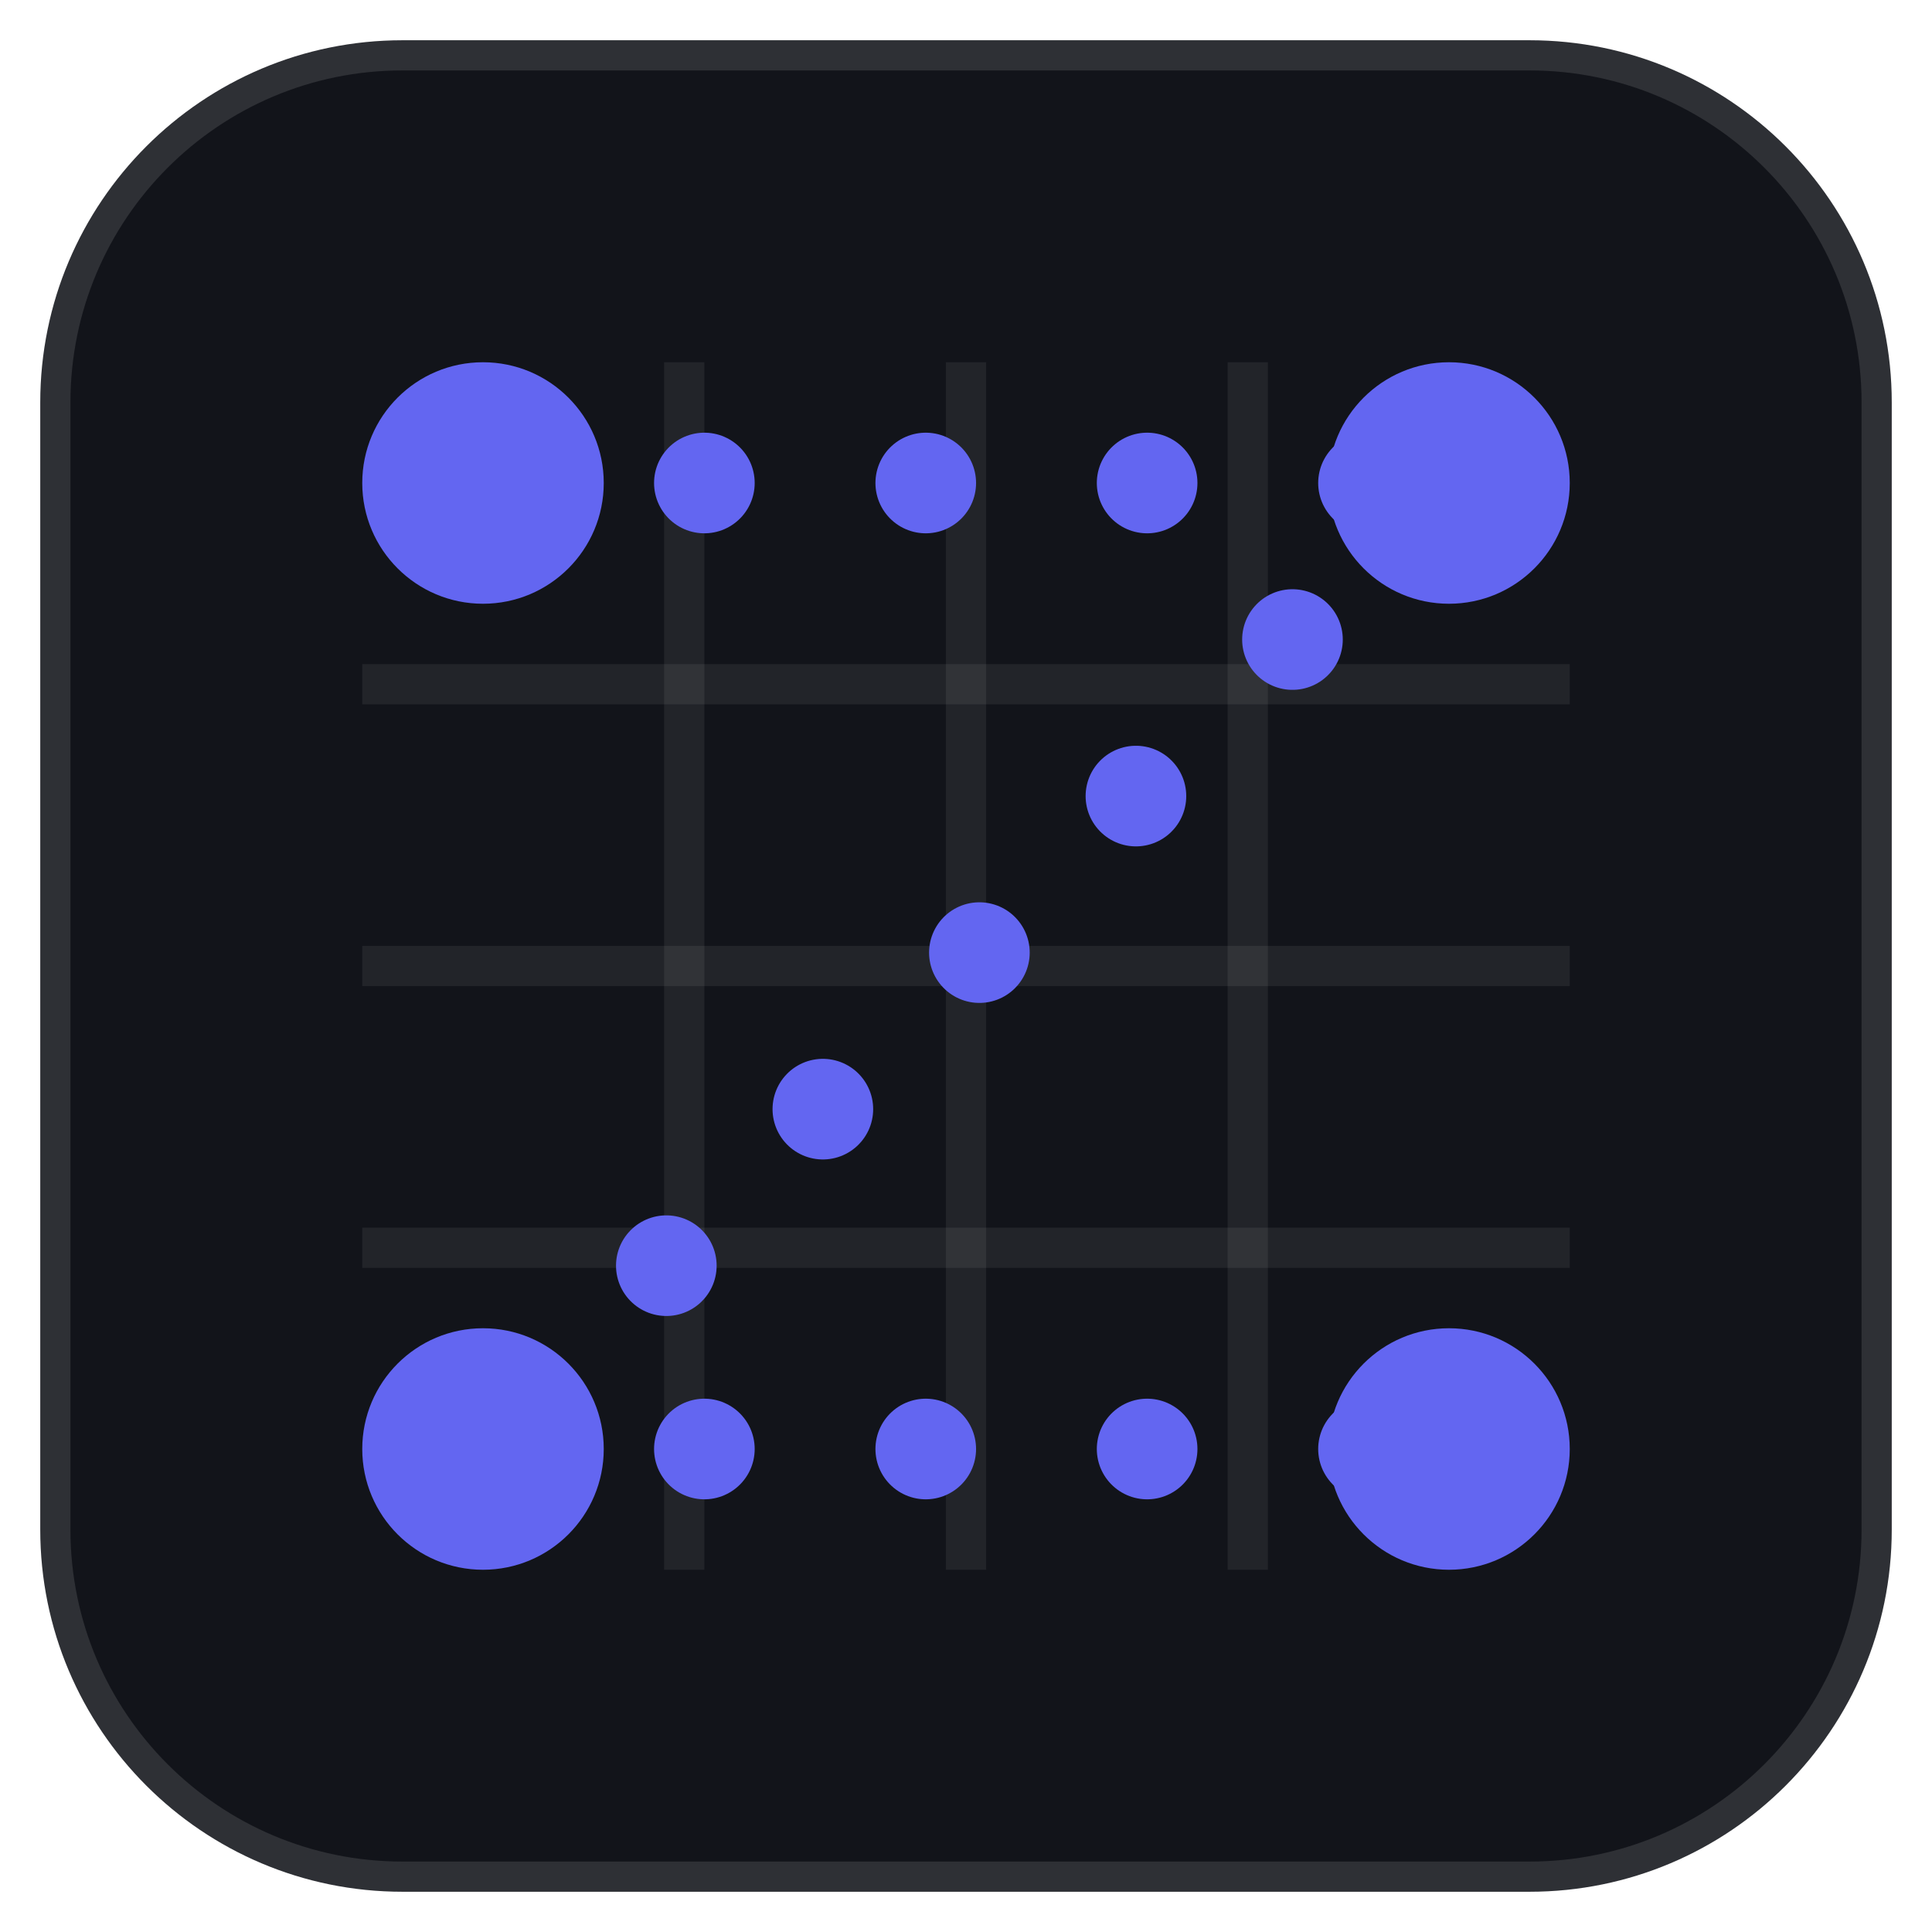
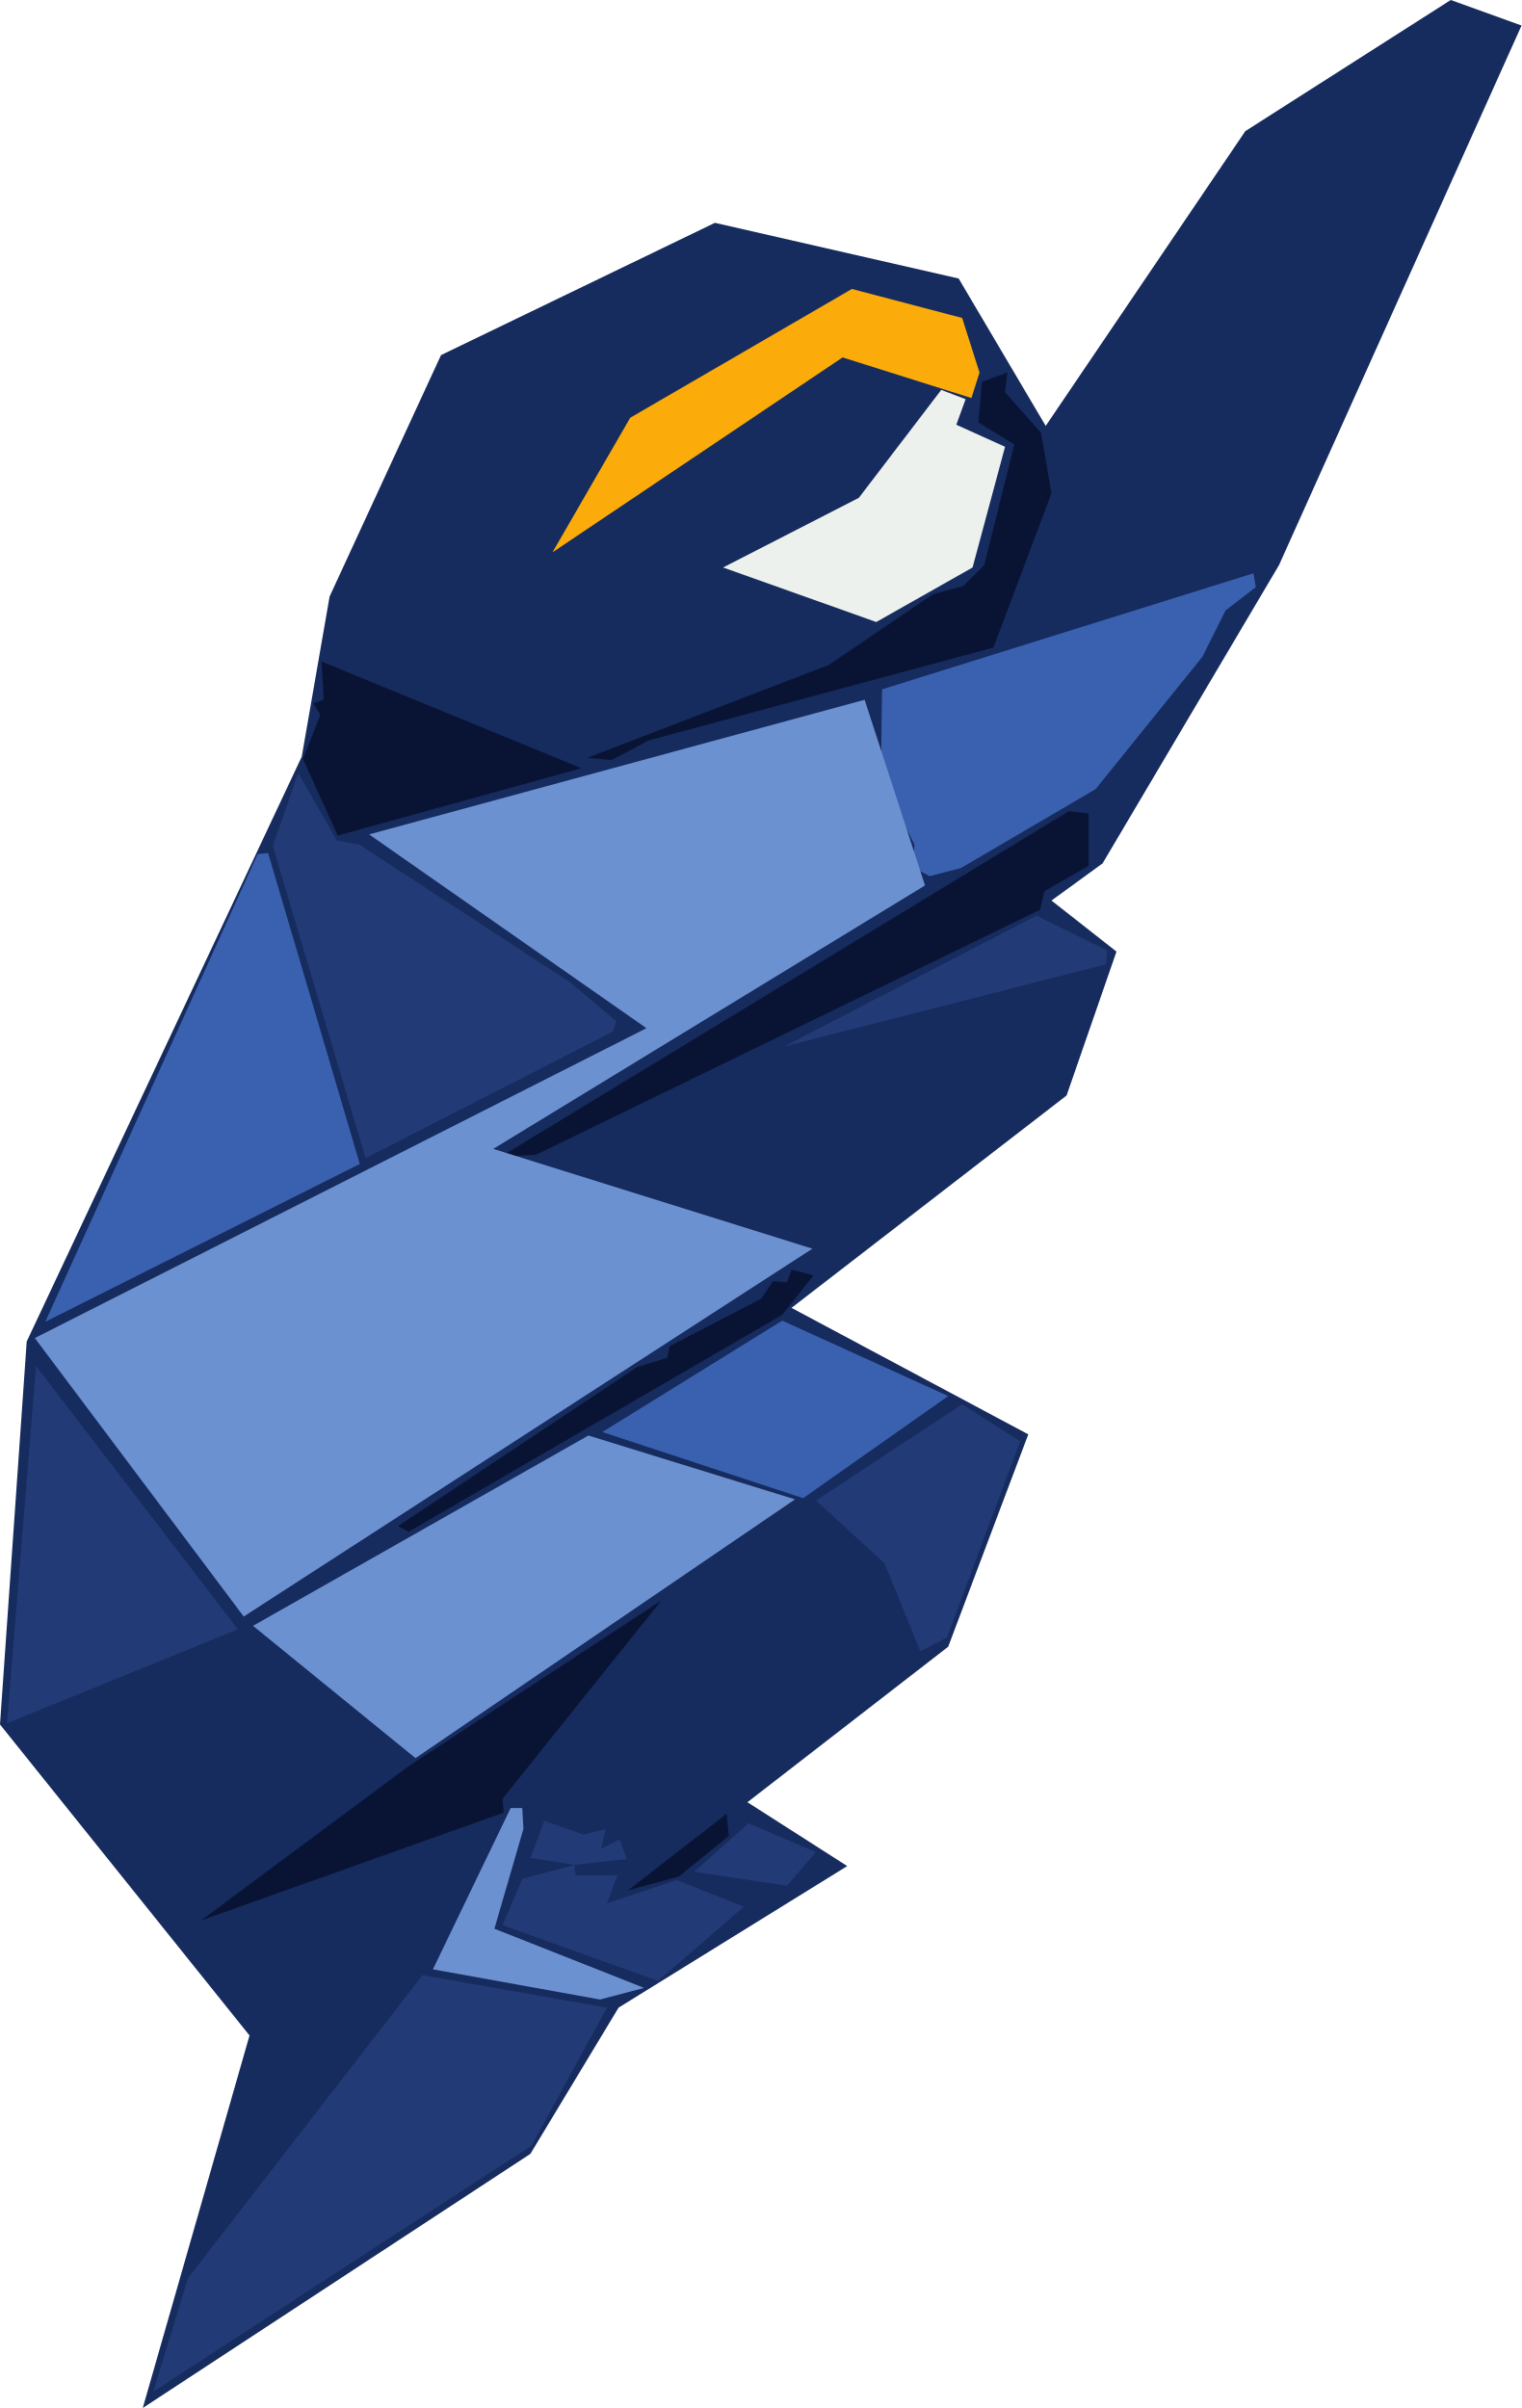
- <svg xmlns="http://www.w3.org/2000/svg" viewBox="0 0 48 48" fill="none" role="img" aria-label="Z-Plot Industries">
-   <rect x="1" y="1" width="46" height="46" rx="9" fill="#12141A" stroke="rgba(255,255,255,0.12)" stroke-width="1.5" />
-   <g stroke="rgba(255,255,255,0.07)" stroke-width="1">
-     <line x1="9" y1="17" x2="39" y2="17" />
-     <line x1="9" y1="24" x2="39" y2="24" />
-     <line x1="9" y1="31" x2="39" y2="31" />
-     <line x1="17" y1="9" x2="17" y2="39" />
-     <line x1="24" y1="9" x2="24" y2="39" />
-     <line x1="31" y1="9" x2="31" y2="39" />
-   </g>
-   <line x1="12" y1="12" x2="36" y2="12" stroke="#6366F1" stroke-width="2.5" stroke-linecap="round" stroke-dasharray="0 5.5" />
-   <line x1="36" y1="12" x2="12" y2="36" stroke="#6366F1" stroke-width="2.5" stroke-linecap="round" stroke-dasharray="0 5.5" />
-   <line x1="12" y1="36" x2="36" y2="36" stroke="#6366F1" stroke-width="2.5" stroke-linecap="round" stroke-dasharray="0 5.5" />
-   <circle cx="12" cy="12" r="3" fill="#6366F1" />
-   <circle cx="36" cy="12" r="3" fill="#6366F1" />
-   <circle cx="12" cy="36" r="3" fill="#6366F1" />
-   <circle cx="36" cy="36" r="3" fill="#6366F1" />
+ <svg xmlns="http://www.w3.org/2000/svg" viewBox="50.00 50.00 568.63 900.00">
+   <path id="body" fill="#162B5E" fill-rule="evenodd" d="M 618.63 59.54 L 592.17 50.00 L 515.40 99.01 L 440.80 209.18 L 408.27 154.10 L 317.18 133.28 L 214.82 182.72 L 173.18 272.94 L 162.77 332.80 L 59.98 551.40 L 50.00 694.53 L 143.25 810.77 L 103.35 950.00 L 248.22 855.01 L 281.18 800.36 L 366.63 747.45 L 329.33 723.59 L 404.36 665.47 L 434.29 586.10 L 345.81 538.82 L 448.60 459.45 L 467.25 405.66 L 442.96 386.58 L 462.05 372.70 L 527.98 261.23 Z" />
+   <path id="shadow-1" fill="#091435" fill-rule="evenodd" d="M 321.52 727.93 L 284.65 756.55 L 303.73 751.35 L 322.39 736.17 Z" />
+   <path id="shadow-2" fill="#091435" fill-rule="evenodd" d="M 297.23 648.12 L 202.67 710.14 L 125.04 767.83 L 238.24 727.49 L 237.81 722.29 Z" />
+   <path id="shadow-3" fill="#091435" fill-rule="evenodd" d="M 354.05 526.67 L 345.81 524.51 L 344.07 529.28 L 338.87 528.84 L 334.53 535.35 L 300.27 553.13 L 299.40 557.47 L 288.12 560.94 L 198.77 620.36 L 202.67 622.53 L 342.34 541.42 Z" />
+   <path id="shadow-4" fill="#091435" fill-rule="evenodd" d="M 456.84 354.05 L 449.47 353.18 L 236.94 482.43 L 250.39 481.57 L 438.63 390.05 L 440.36 383.11 L 456.84 373.57 Z" />
+   <path id="shadow-5" fill="#091435" fill-rule="evenodd" d="M 170.14 297.23 L 171.01 311.54 L 167.11 312.84 L 169.71 317.18 L 163.20 333.66 L 176.22 362.29 L 267.30 337.13 Z" />
+   <path id="shadow-6" fill="#091435" fill-rule="evenodd" d="M 426.48 189.23 L 416.94 192.70 L 415.64 207.88 L 429.08 216.12 L 417.81 261.23 L 410.00 269.04 L 398.72 272.07 L 359.69 298.53 L 269.47 333.23 L 278.58 334.10 L 292.46 326.72 L 421.28 292.02 L 442.96 234.34 L 439.06 211.78 L 425.61 196.60 Z" />
+   <path id="steel-1" fill="#223A75" fill-rule="evenodd" d="M 276.84 800.36 L 207.88 788.22 L 120.27 901.42 L 107.25 943.93 L 248.65 851.98 Z" />
+   <path id="steel-2" fill="#223A75" fill-rule="evenodd" d="M 309.37 749.61 L 344.07 754.82 L 354.92 742.24 L 329.76 731.40 Z" />
+   <path id="steel-3" fill="#223A75" fill-rule="evenodd" d="M 237.81 769.57 L 295.93 790.39 L 328.02 762.63 L 302.87 752.65 L 276.84 761.33 L 280.75 750.92 L 265.13 750.92 L 264.70 747.01 L 284.22 744.84 L 281.61 737.47 L 274.67 740.94 L 276.41 733.57 L 268.17 735.73 L 253.42 730.53 L 248.22 744.41 L 264.70 747.01 L 245.18 752.22 Z" />
+   <path id="steel-4" fill="#223A75" fill-rule="evenodd" d="M 409.57 574.82 L 354.92 610.82 L 380.51 634.24 L 393.95 667.20 L 403.93 662.00 L 431.25 588.70 Z" />
+   <path id="steel-5" fill="#223A75" fill-rule="evenodd" d="M 63.45 560.51 L 52.60 694.10 L 138.92 658.96 Z" />
+   <path id="steel-6" fill="#223A75" fill-rule="evenodd" d="M 463.78 405.23 L 437.33 392.22 L 342.77 441.23 L 463.35 410.43 Z" />
+   <path id="steel-7" fill="#223A75" fill-rule="evenodd" d="M 161.47 338.87 L 151.93 366.19 L 186.63 482.87 L 279.01 435.59 L 280.31 431.69 L 263.40 417.37 L 184.46 365.76 L 175.78 364.02 Z" />
+   <path id="mid-1" fill="#3A61AF" fill-rule="evenodd" d="M 404.36 571.78 L 342.34 543.59 L 275.11 585.23 L 350.14 609.95 Z" />
+   <path id="mid-2" fill="#3A61AF" fill-rule="evenodd" d="M 150.19 368.80 L 146.29 369.23 L 66.92 544.02 L 184.46 485.04 Z" />
+   <path id="mid-3" fill="#3A61AF" fill-rule="evenodd" d="M 518.43 264.27 L 379.64 307.64 L 379.20 340.60 L 391.78 365.76 L 390.92 374.00 L 397.42 377.47 L 409.13 374.43 L 459.45 344.94 L 499.35 295.49 L 508.02 278.14 L 519.30 269.47 Z" />
+   <path id="light-1" fill="#6C91D1" fill-rule="evenodd" d="M 240.84 725.76 L 211.78 786.05 L 274.24 797.33 L 290.72 792.99 L 234.77 770.87 L 245.61 733.57 L 245.18 725.76 Z" />
+   <path id="light-2" fill="#6C91D1" fill-rule="evenodd" d="M 347.11 610.39 L 269.90 586.53 L 144.55 657.66 L 205.28 707.11 Z" />
+   <path id="light-3" fill="#6C91D1" fill-rule="evenodd" d="M 373.13 311.54 L 187.93 361.86 L 291.59 434.29 L 63.01 550.10 L 141.08 654.19 L 353.61 516.70 L 234.34 479.40 L 395.69 380.94 Z" />
+   <path id="amber-1" fill="#FBAC0A" fill-rule="evenodd" d="M 409.57 168.84 L 368.36 158.00 L 285.52 206.14 L 256.46 256.46 L 364.89 183.59 L 413.04 198.77 L 416.07 189.23 Z" />
+   <path id="cream-1" fill="#EDF1EE" fill-rule="evenodd" d="M 425.61 216.99 L 407.40 208.75 L 410.87 199.20 L 401.76 195.73 L 370.96 236.07 L 320.22 262.10 L 377.47 282.48 L 413.47 262.10 Z" />
</svg>
